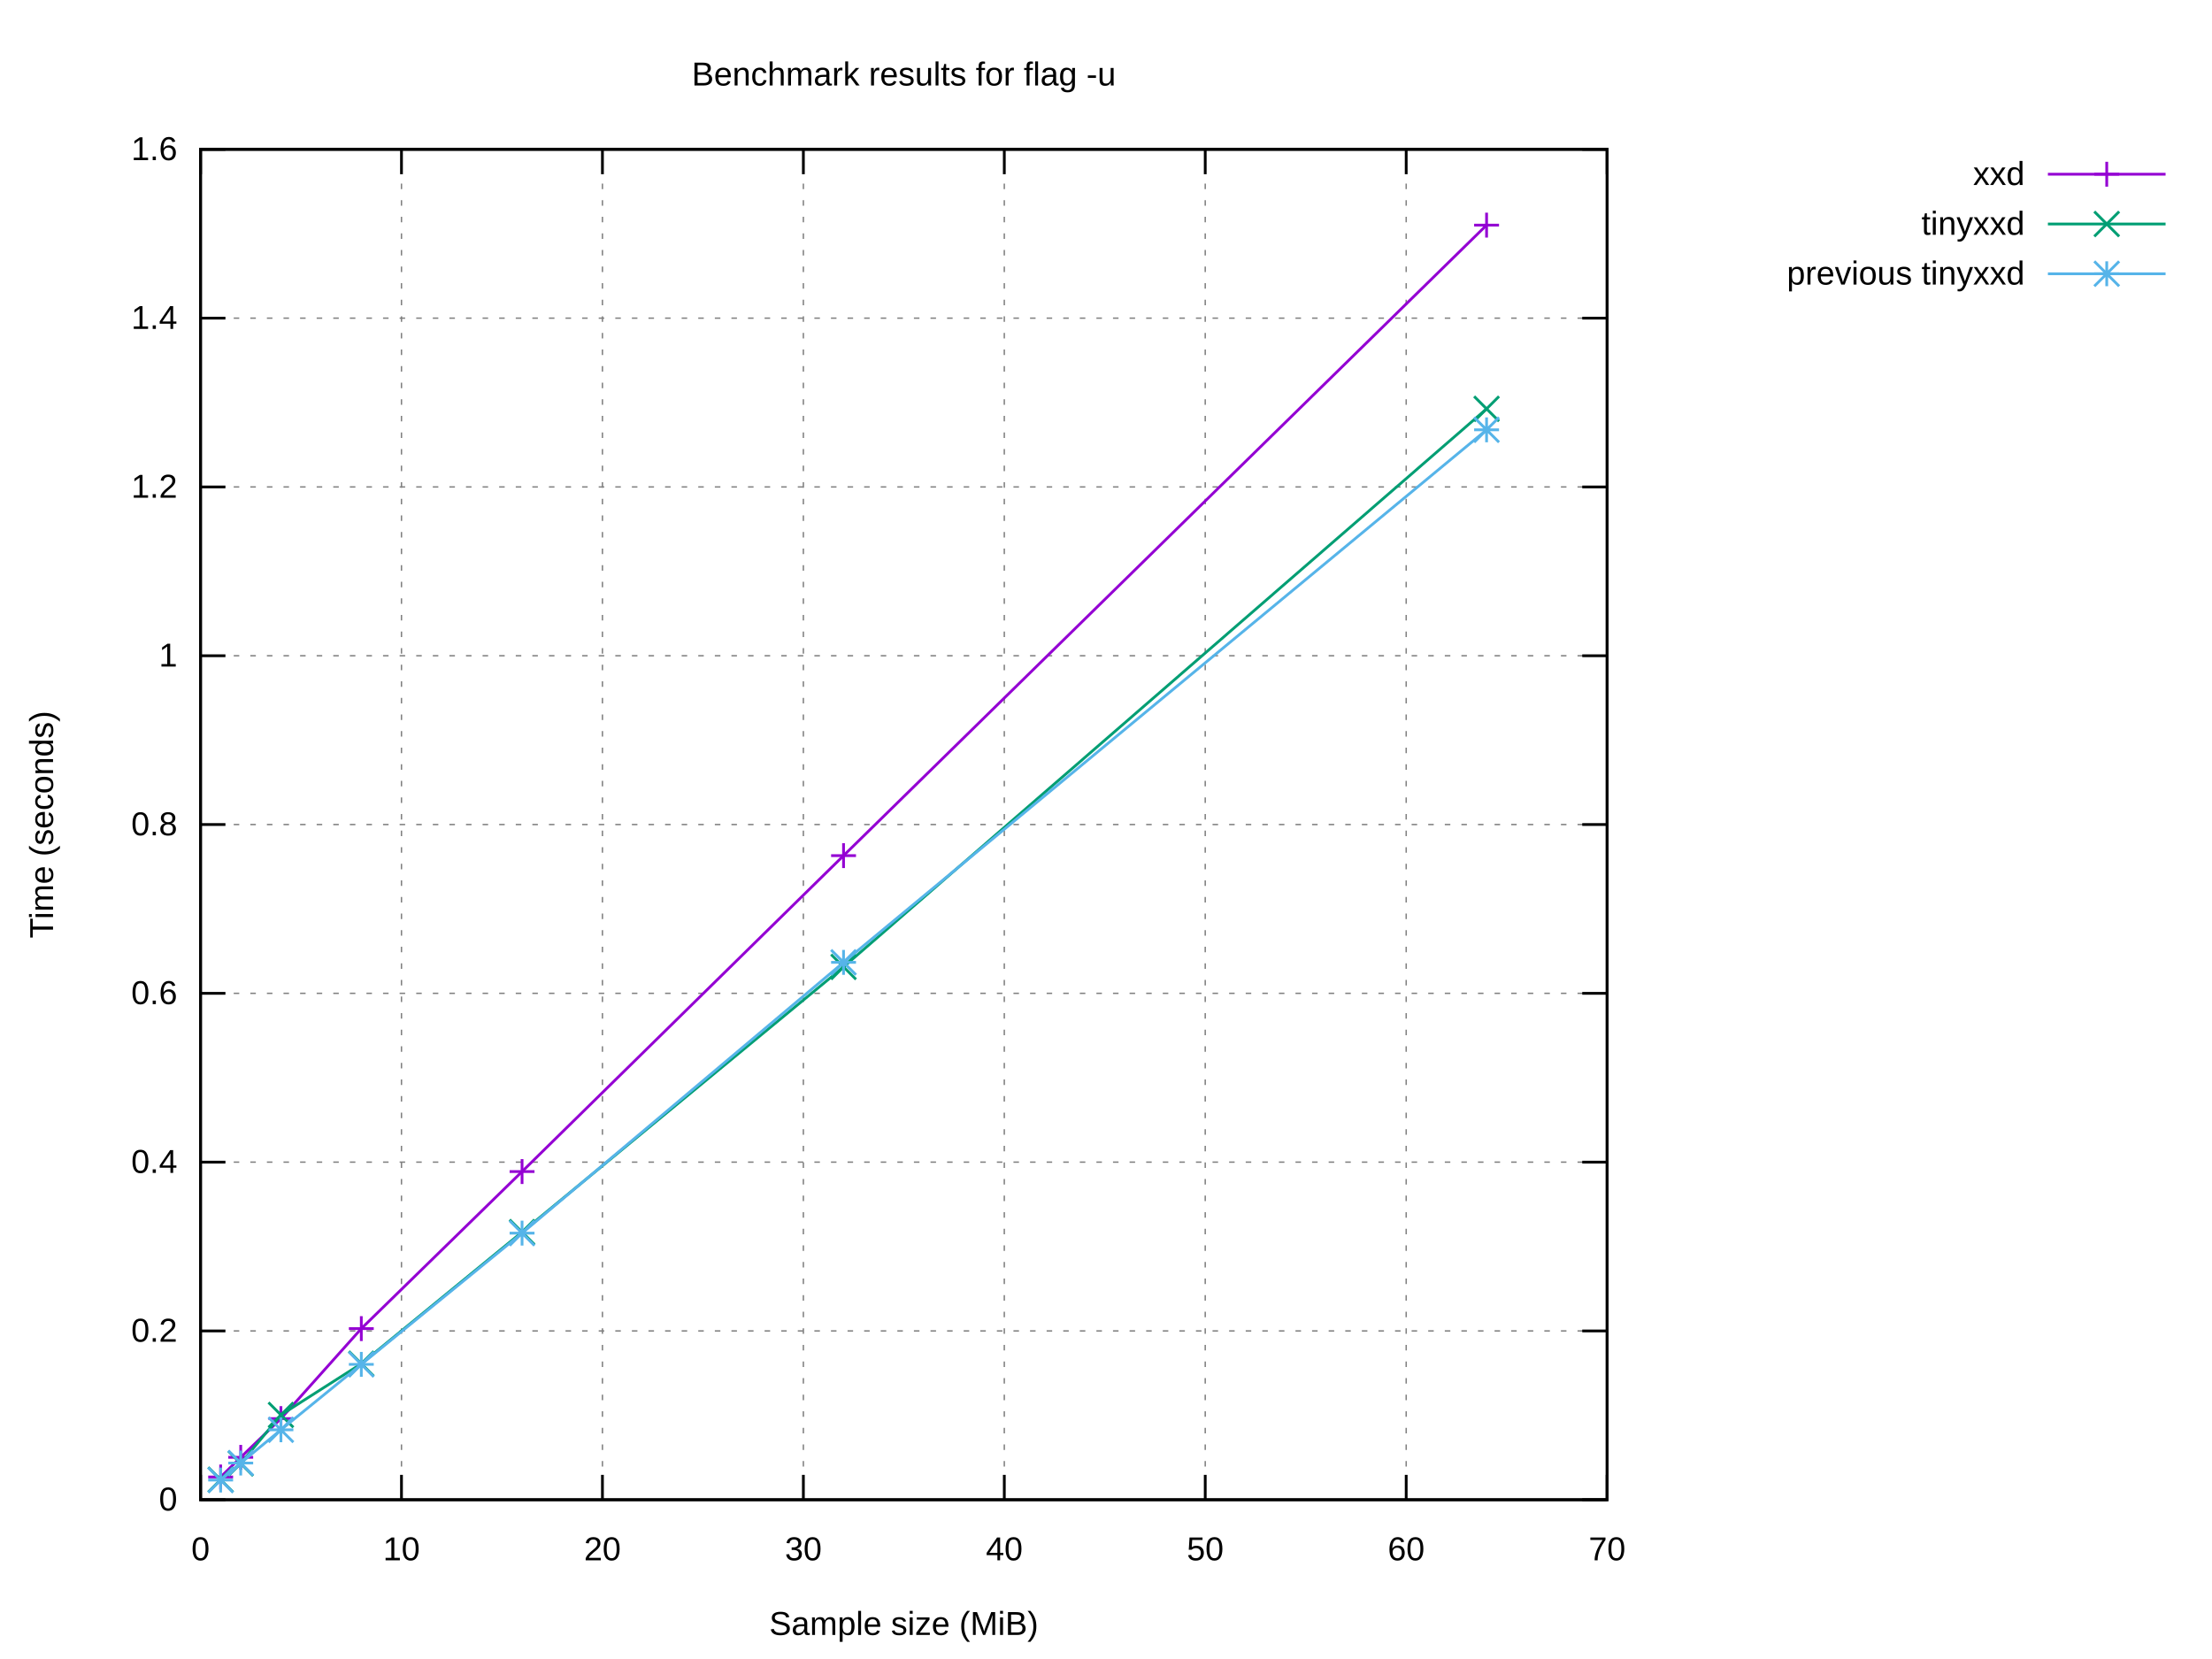
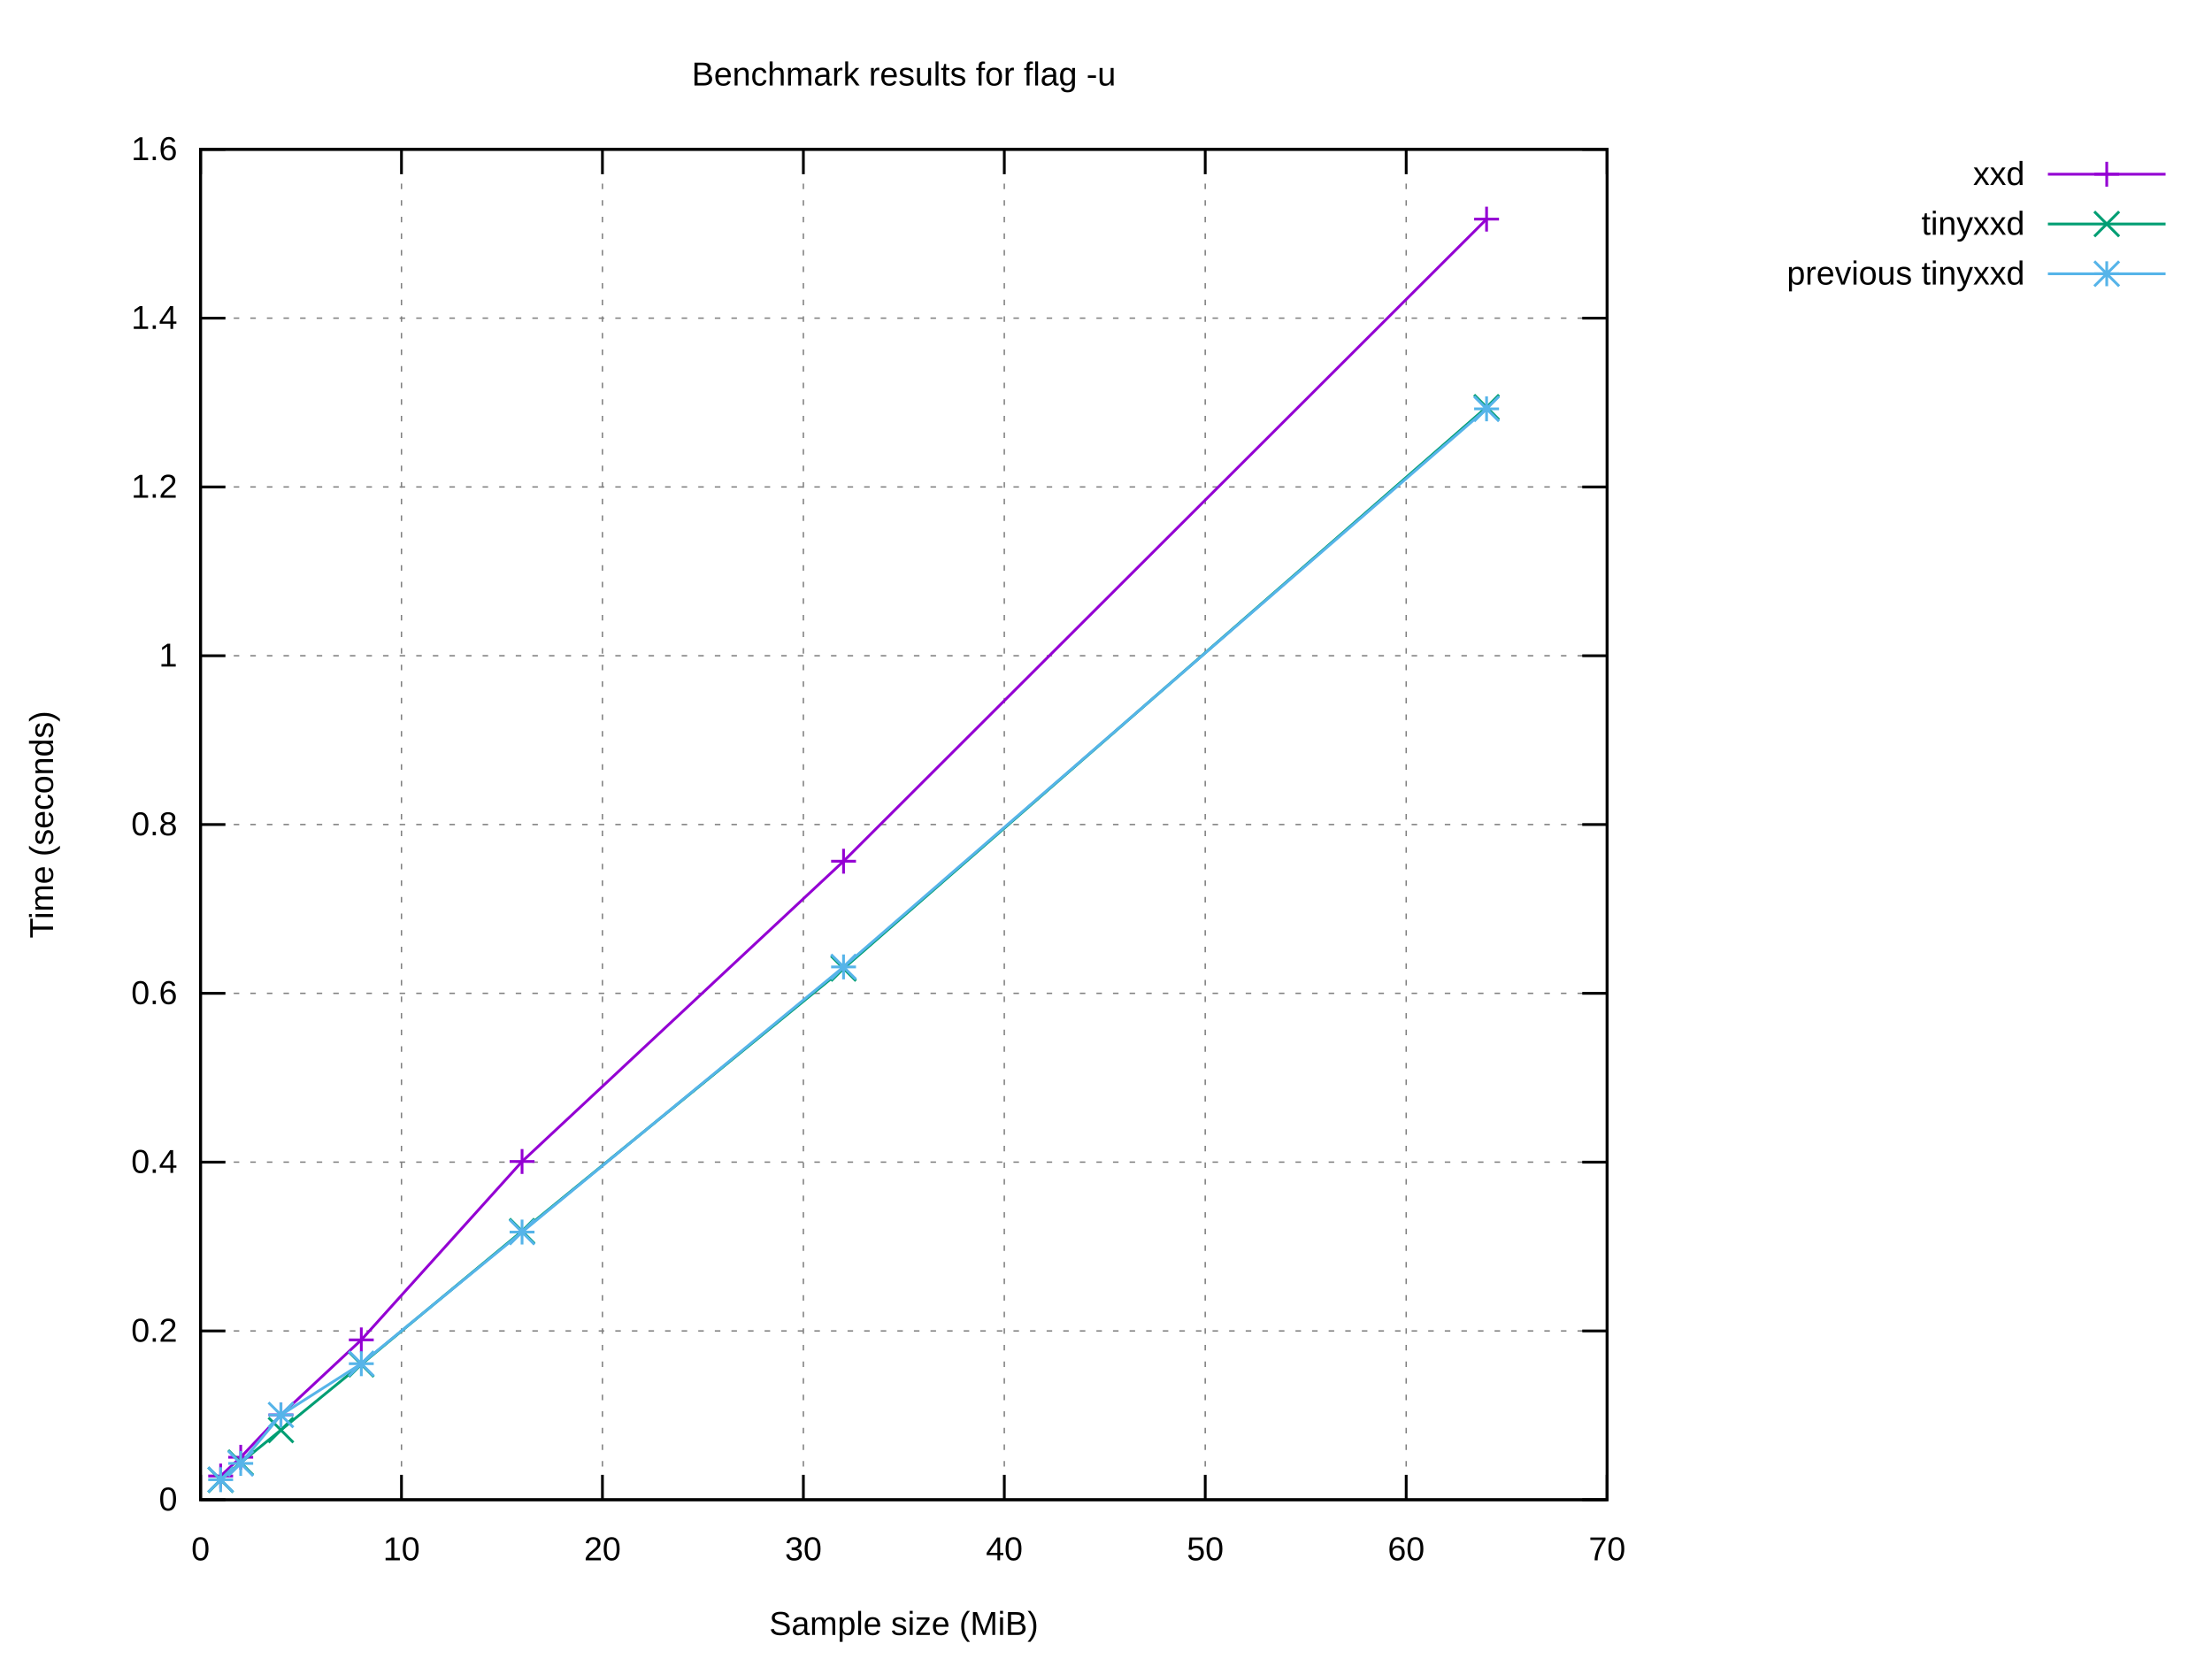
<svg xmlns="http://www.w3.org/2000/svg" xmlns:xlink="http://www.w3.org/1999/xlink" width="800" height="600" viewBox="0 0 800 600">
  <g id="gnuplot_canvas">
    <rect x="0" y="0" width="800" height="600" fill="#ffffff" />
    <defs>
      <circle id="gpDot" r="0.5" stroke-width="0.5" stroke="currentColor" />
      <path id="gpPt0" stroke-width="0.222" stroke="currentColor" d="M-1,0 h2 M0,-1 v2" />
      <path id="gpPt1" stroke-width="0.222" stroke="currentColor" d="M-1,-1 L1,1 M1,-1 L-1,1" />
      <path id="gpPt2" stroke-width="0.222" stroke="currentColor" d="M-1,0 L1,0 M0,-1 L0,1 M-1,-1 L1,1 M-1,1 L1,-1" />
      <rect id="gpPt3" stroke-width="0.222" stroke="currentColor" x="-1" y="-1" width="2" height="2" />
      <rect id="gpPt4" stroke-width="0.222" stroke="currentColor" fill="currentColor" x="-1" y="-1" width="2" height="2" />
      <circle id="gpPt5" stroke-width="0.222" stroke="currentColor" cx="0" cy="0" r="1" />
      <use xlink:href="#gpPt5" id="gpPt6" fill="currentColor" stroke="none" />
      <path id="gpPt7" stroke-width="0.222" stroke="currentColor" d="M0,-1.33 L-1.33,0.67 L1.33,0.67 z" />
      <use xlink:href="#gpPt7" id="gpPt8" fill="currentColor" stroke="none" />
      <use xlink:href="#gpPt7" id="gpPt9" stroke="currentColor" transform="rotate(180)" />
      <use xlink:href="#gpPt9" id="gpPt10" fill="currentColor" stroke="none" />
      <use xlink:href="#gpPt3" id="gpPt11" stroke="currentColor" transform="rotate(45)" />
      <use xlink:href="#gpPt11" id="gpPt12" fill="currentColor" stroke="none" />
      <path id="gpPt13" stroke-width="0.222" stroke="currentColor" d="M0,1.330 L1.265,0.411 L0.782,-1.067 L-0.782,-1.076 L-1.265,0.411 z" />
      <use xlink:href="#gpPt13" id="gpPt14" fill="currentColor" stroke="none" />
      <filter id="textbox" filterUnits="objectBoundingBox" x="0" y="0" height="1" width="1">
        <feFlood flood-color="#FFFFFF" flood-opacity="1" result="bgnd" />
        <feComposite in="SourceGraphic" in2="bgnd" operator="atop" />
      </filter>
      <filter id="greybox" filterUnits="objectBoundingBox" x="0" y="0" height="1" width="1">
        <feFlood flood-color="lightgrey" flood-opacity="1" result="grey" />
        <feComposite in="SourceGraphic" in2="grey" operator="atop" />
      </filter>
    </defs>
    <g fill="none" color="#FFFFFF" stroke="currentColor" stroke-width="1.00" stroke-linecap="butt" stroke-linejoin="miter">
</g>
    <g fill="none" color="black" stroke="currentColor" stroke-width="1.00" stroke-linecap="butt" stroke-linejoin="miter">
</g>
    <g fill="none" color="black" stroke="black" stroke-width="0.50" stroke-linecap="butt" stroke-linejoin="miter">
</g>
    <g fill="none" color="gray" stroke="currentColor" stroke-width="0.50" stroke-linecap="butt" stroke-linejoin="miter">
      <path stroke="gray" stroke-dasharray="2,4" class="gridline" d="M72.53,542.40 L581.24,542.40  " />
    </g>
    <g fill="none" color="gray" stroke="gray" stroke-width="1.00" stroke-linecap="butt" stroke-linejoin="miter">
</g>
    <g fill="none" color="black" stroke="currentColor" stroke-width="1.00" stroke-linecap="butt" stroke-linejoin="miter">
      <path stroke="black" d="M72.53,542.40 L81.53,542.40 M581.24,542.40 L572.24,542.40  " />
      <g transform="translate(64.14,546.30)" stroke="none" fill="black" font-family="Arial" font-size="12.00" text-anchor="end">
        <text>
          <tspan font-family="Arial"> 0</tspan>
        </text>
      </g>
    </g>
    <g fill="none" color="black" stroke="currentColor" stroke-width="1.00" stroke-linecap="butt" stroke-linejoin="miter">
</g>
    <g fill="none" color="black" stroke="black" stroke-width="0.50" stroke-linecap="butt" stroke-linejoin="miter">
</g>
    <g fill="none" color="gray" stroke="currentColor" stroke-width="0.50" stroke-linecap="butt" stroke-linejoin="miter">
      <path stroke="gray" stroke-dasharray="2,4" class="gridline" d="M72.53,481.35 L581.24,481.35  " />
    </g>
    <g fill="none" color="gray" stroke="gray" stroke-width="1.00" stroke-linecap="butt" stroke-linejoin="miter">
</g>
    <g fill="none" color="black" stroke="currentColor" stroke-width="1.00" stroke-linecap="butt" stroke-linejoin="miter">
      <path stroke="black" d="M72.53,481.35 L81.53,481.35 M581.24,481.35 L572.24,481.35  " />
      <g transform="translate(64.14,485.25)" stroke="none" fill="black" font-family="Arial" font-size="12.00" text-anchor="end">
        <text>
          <tspan font-family="Arial"> 0.2</tspan>
        </text>
      </g>
    </g>
    <g fill="none" color="black" stroke="currentColor" stroke-width="1.00" stroke-linecap="butt" stroke-linejoin="miter">
</g>
    <g fill="none" color="black" stroke="black" stroke-width="0.50" stroke-linecap="butt" stroke-linejoin="miter">
</g>
    <g fill="none" color="gray" stroke="currentColor" stroke-width="0.50" stroke-linecap="butt" stroke-linejoin="miter">
      <path stroke="gray" stroke-dasharray="2,4" class="gridline" d="M72.53,420.30 L581.24,420.30  " />
    </g>
    <g fill="none" color="gray" stroke="gray" stroke-width="1.00" stroke-linecap="butt" stroke-linejoin="miter">
</g>
    <g fill="none" color="black" stroke="currentColor" stroke-width="1.00" stroke-linecap="butt" stroke-linejoin="miter">
      <path stroke="black" d="M72.53,420.30 L81.53,420.30 M581.24,420.30 L572.24,420.30  " />
      <g transform="translate(64.14,424.20)" stroke="none" fill="black" font-family="Arial" font-size="12.00" text-anchor="end">
        <text>
          <tspan font-family="Arial"> 0.4</tspan>
        </text>
      </g>
    </g>
    <g fill="none" color="black" stroke="currentColor" stroke-width="1.00" stroke-linecap="butt" stroke-linejoin="miter">
</g>
    <g fill="none" color="black" stroke="black" stroke-width="0.50" stroke-linecap="butt" stroke-linejoin="miter">
</g>
    <g fill="none" color="gray" stroke="currentColor" stroke-width="0.50" stroke-linecap="butt" stroke-linejoin="miter">
      <path stroke="gray" stroke-dasharray="2,4" class="gridline" d="M72.53,359.25 L581.24,359.25  " />
    </g>
    <g fill="none" color="gray" stroke="gray" stroke-width="1.00" stroke-linecap="butt" stroke-linejoin="miter">
</g>
    <g fill="none" color="black" stroke="currentColor" stroke-width="1.00" stroke-linecap="butt" stroke-linejoin="miter">
      <path stroke="black" d="M72.53,359.25 L81.53,359.25 M581.24,359.25 L572.24,359.25  " />
      <g transform="translate(64.14,363.15)" stroke="none" fill="black" font-family="Arial" font-size="12.00" text-anchor="end">
        <text>
          <tspan font-family="Arial"> 0.6</tspan>
        </text>
      </g>
    </g>
    <g fill="none" color="black" stroke="currentColor" stroke-width="1.00" stroke-linecap="butt" stroke-linejoin="miter">
</g>
    <g fill="none" color="black" stroke="black" stroke-width="0.50" stroke-linecap="butt" stroke-linejoin="miter">
</g>
    <g fill="none" color="gray" stroke="currentColor" stroke-width="0.50" stroke-linecap="butt" stroke-linejoin="miter">
      <path stroke="gray" stroke-dasharray="2,4" class="gridline" d="M72.53,298.20 L581.24,298.20  " />
    </g>
    <g fill="none" color="gray" stroke="gray" stroke-width="1.00" stroke-linecap="butt" stroke-linejoin="miter">
</g>
    <g fill="none" color="black" stroke="currentColor" stroke-width="1.00" stroke-linecap="butt" stroke-linejoin="miter">
      <path stroke="black" d="M72.53,298.20 L81.53,298.20 M581.24,298.20 L572.24,298.20  " />
      <g transform="translate(64.14,302.10)" stroke="none" fill="black" font-family="Arial" font-size="12.00" text-anchor="end">
        <text>
          <tspan font-family="Arial"> 0.8</tspan>
        </text>
      </g>
    </g>
    <g fill="none" color="black" stroke="currentColor" stroke-width="1.00" stroke-linecap="butt" stroke-linejoin="miter">
</g>
    <g fill="none" color="black" stroke="black" stroke-width="0.50" stroke-linecap="butt" stroke-linejoin="miter">
</g>
    <g fill="none" color="gray" stroke="currentColor" stroke-width="0.50" stroke-linecap="butt" stroke-linejoin="miter">
      <path stroke="gray" stroke-dasharray="2,4" class="gridline" d="M72.53,237.16 L581.24,237.16  " />
    </g>
    <g fill="none" color="gray" stroke="gray" stroke-width="1.00" stroke-linecap="butt" stroke-linejoin="miter">
</g>
    <g fill="none" color="black" stroke="currentColor" stroke-width="1.00" stroke-linecap="butt" stroke-linejoin="miter">
      <path stroke="black" d="M72.53,237.16 L81.53,237.16 M581.24,237.16 L572.24,237.16  " />
      <g transform="translate(64.14,241.06)" stroke="none" fill="black" font-family="Arial" font-size="12.00" text-anchor="end">
        <text>
          <tspan font-family="Arial"> 1</tspan>
        </text>
      </g>
    </g>
    <g fill="none" color="black" stroke="currentColor" stroke-width="1.00" stroke-linecap="butt" stroke-linejoin="miter">
</g>
    <g fill="none" color="black" stroke="black" stroke-width="0.50" stroke-linecap="butt" stroke-linejoin="miter">
</g>
    <g fill="none" color="gray" stroke="currentColor" stroke-width="0.50" stroke-linecap="butt" stroke-linejoin="miter">
      <path stroke="gray" stroke-dasharray="2,4" class="gridline" d="M72.53,176.11 L581.24,176.11  " />
    </g>
    <g fill="none" color="gray" stroke="gray" stroke-width="1.00" stroke-linecap="butt" stroke-linejoin="miter">
</g>
    <g fill="none" color="black" stroke="currentColor" stroke-width="1.00" stroke-linecap="butt" stroke-linejoin="miter">
      <path stroke="black" d="M72.53,176.11 L81.53,176.11 M581.24,176.11 L572.24,176.11  " />
      <g transform="translate(64.14,180.01)" stroke="none" fill="black" font-family="Arial" font-size="12.00" text-anchor="end">
        <text>
          <tspan font-family="Arial"> 1.2</tspan>
        </text>
      </g>
    </g>
    <g fill="none" color="black" stroke="currentColor" stroke-width="1.00" stroke-linecap="butt" stroke-linejoin="miter">
</g>
    <g fill="none" color="black" stroke="black" stroke-width="0.50" stroke-linecap="butt" stroke-linejoin="miter">
</g>
    <g fill="none" color="gray" stroke="currentColor" stroke-width="0.50" stroke-linecap="butt" stroke-linejoin="miter">
      <path stroke="gray" stroke-dasharray="2,4" class="gridline" d="M72.53,115.06 L581.24,115.06  " />
    </g>
    <g fill="none" color="gray" stroke="gray" stroke-width="1.00" stroke-linecap="butt" stroke-linejoin="miter">
</g>
    <g fill="none" color="black" stroke="currentColor" stroke-width="1.00" stroke-linecap="butt" stroke-linejoin="miter">
      <path stroke="black" d="M72.53,115.06 L81.53,115.06 M581.24,115.06 L572.24,115.06  " />
      <g transform="translate(64.14,118.96)" stroke="none" fill="black" font-family="Arial" font-size="12.00" text-anchor="end">
        <text>
          <tspan font-family="Arial"> 1.4</tspan>
        </text>
      </g>
    </g>
    <g fill="none" color="black" stroke="currentColor" stroke-width="1.00" stroke-linecap="butt" stroke-linejoin="miter">
</g>
    <g fill="none" color="black" stroke="black" stroke-width="0.50" stroke-linecap="butt" stroke-linejoin="miter">
</g>
    <g fill="none" color="gray" stroke="currentColor" stroke-width="0.50" stroke-linecap="butt" stroke-linejoin="miter">
      <path stroke="gray" stroke-dasharray="2,4" class="gridline" d="M72.53,54.01 L581.24,54.01  " />
    </g>
    <g fill="none" color="gray" stroke="gray" stroke-width="1.00" stroke-linecap="butt" stroke-linejoin="miter">
</g>
    <g fill="none" color="black" stroke="currentColor" stroke-width="1.00" stroke-linecap="butt" stroke-linejoin="miter">
      <path stroke="black" d="M72.53,54.01 L81.53,54.01 M581.24,54.01 L572.24,54.01  " />
      <g transform="translate(64.14,57.91)" stroke="none" fill="black" font-family="Arial" font-size="12.00" text-anchor="end">
        <text>
          <tspan font-family="Arial"> 1.6</tspan>
        </text>
      </g>
    </g>
    <g fill="none" color="black" stroke="currentColor" stroke-width="1.00" stroke-linecap="butt" stroke-linejoin="miter">
</g>
    <g fill="none" color="black" stroke="black" stroke-width="0.50" stroke-linecap="butt" stroke-linejoin="miter">
</g>
    <g fill="none" color="gray" stroke="currentColor" stroke-width="0.50" stroke-linecap="butt" stroke-linejoin="miter">
      <path stroke="gray" stroke-dasharray="2,4" class="gridline" d="M72.53,542.40 L72.53,54.01  " />
    </g>
    <g fill="none" color="gray" stroke="gray" stroke-width="1.00" stroke-linecap="butt" stroke-linejoin="miter">
</g>
    <g fill="none" color="black" stroke="currentColor" stroke-width="1.00" stroke-linecap="butt" stroke-linejoin="miter">
      <path stroke="black" d="M72.53,542.40 L72.53,533.40 M72.53,54.01 L72.53,63.01  " />
      <g transform="translate(72.53,564.30)" stroke="none" fill="black" font-family="Arial" font-size="12.00" text-anchor="middle">
        <text>
          <tspan font-family="Arial"> 0</tspan>
        </text>
      </g>
    </g>
    <g fill="none" color="black" stroke="currentColor" stroke-width="1.00" stroke-linecap="butt" stroke-linejoin="miter">
</g>
    <g fill="none" color="black" stroke="black" stroke-width="0.50" stroke-linecap="butt" stroke-linejoin="miter">
</g>
    <g fill="none" color="gray" stroke="currentColor" stroke-width="0.50" stroke-linecap="butt" stroke-linejoin="miter">
      <path stroke="gray" stroke-dasharray="2,4" class="gridline" d="M145.20,542.40 L145.20,54.01  " />
    </g>
    <g fill="none" color="gray" stroke="gray" stroke-width="1.00" stroke-linecap="butt" stroke-linejoin="miter">
</g>
    <g fill="none" color="black" stroke="currentColor" stroke-width="1.00" stroke-linecap="butt" stroke-linejoin="miter">
      <path stroke="black" d="M145.20,542.40 L145.20,533.40 M145.20,54.01 L145.20,63.01  " />
      <g transform="translate(145.20,564.30)" stroke="none" fill="black" font-family="Arial" font-size="12.00" text-anchor="middle">
        <text>
          <tspan font-family="Arial"> 10</tspan>
        </text>
      </g>
    </g>
    <g fill="none" color="black" stroke="currentColor" stroke-width="1.00" stroke-linecap="butt" stroke-linejoin="miter">
</g>
    <g fill="none" color="black" stroke="black" stroke-width="0.50" stroke-linecap="butt" stroke-linejoin="miter">
</g>
    <g fill="none" color="gray" stroke="currentColor" stroke-width="0.50" stroke-linecap="butt" stroke-linejoin="miter">
      <path stroke="gray" stroke-dasharray="2,4" class="gridline" d="M217.88,542.40 L217.88,54.01  " />
    </g>
    <g fill="none" color="gray" stroke="gray" stroke-width="1.00" stroke-linecap="butt" stroke-linejoin="miter">
</g>
    <g fill="none" color="black" stroke="currentColor" stroke-width="1.00" stroke-linecap="butt" stroke-linejoin="miter">
      <path stroke="black" d="M217.88,542.40 L217.88,533.40 M217.88,54.01 L217.88,63.01  " />
      <g transform="translate(217.88,564.30)" stroke="none" fill="black" font-family="Arial" font-size="12.00" text-anchor="middle">
        <text>
          <tspan font-family="Arial"> 20</tspan>
        </text>
      </g>
    </g>
    <g fill="none" color="black" stroke="currentColor" stroke-width="1.00" stroke-linecap="butt" stroke-linejoin="miter">
</g>
    <g fill="none" color="black" stroke="black" stroke-width="0.50" stroke-linecap="butt" stroke-linejoin="miter">
</g>
    <g fill="none" color="gray" stroke="currentColor" stroke-width="0.50" stroke-linecap="butt" stroke-linejoin="miter">
      <path stroke="gray" stroke-dasharray="2,4" class="gridline" d="M290.55,542.40 L290.55,54.01  " />
    </g>
    <g fill="none" color="gray" stroke="gray" stroke-width="1.00" stroke-linecap="butt" stroke-linejoin="miter">
</g>
    <g fill="none" color="black" stroke="currentColor" stroke-width="1.00" stroke-linecap="butt" stroke-linejoin="miter">
      <path stroke="black" d="M290.55,542.40 L290.55,533.40 M290.55,54.01 L290.55,63.01  " />
      <g transform="translate(290.55,564.30)" stroke="none" fill="black" font-family="Arial" font-size="12.00" text-anchor="middle">
        <text>
          <tspan font-family="Arial"> 30</tspan>
        </text>
      </g>
    </g>
    <g fill="none" color="black" stroke="currentColor" stroke-width="1.00" stroke-linecap="butt" stroke-linejoin="miter">
</g>
    <g fill="none" color="black" stroke="black" stroke-width="0.50" stroke-linecap="butt" stroke-linejoin="miter">
</g>
    <g fill="none" color="gray" stroke="currentColor" stroke-width="0.50" stroke-linecap="butt" stroke-linejoin="miter">
      <path stroke="gray" stroke-dasharray="2,4" class="gridline" d="M363.22,542.40 L363.22,54.01  " />
    </g>
    <g fill="none" color="gray" stroke="gray" stroke-width="1.00" stroke-linecap="butt" stroke-linejoin="miter">
</g>
    <g fill="none" color="black" stroke="currentColor" stroke-width="1.00" stroke-linecap="butt" stroke-linejoin="miter">
      <path stroke="black" d="M363.22,542.40 L363.22,533.40 M363.22,54.01 L363.22,63.01  " />
      <g transform="translate(363.22,564.30)" stroke="none" fill="black" font-family="Arial" font-size="12.00" text-anchor="middle">
        <text>
          <tspan font-family="Arial"> 40</tspan>
        </text>
      </g>
    </g>
    <g fill="none" color="black" stroke="currentColor" stroke-width="1.00" stroke-linecap="butt" stroke-linejoin="miter">
</g>
    <g fill="none" color="black" stroke="black" stroke-width="0.50" stroke-linecap="butt" stroke-linejoin="miter">
</g>
    <g fill="none" color="gray" stroke="currentColor" stroke-width="0.50" stroke-linecap="butt" stroke-linejoin="miter">
      <path stroke="gray" stroke-dasharray="2,4" class="gridline" d="M435.89,542.40 L435.89,54.01  " />
    </g>
    <g fill="none" color="gray" stroke="gray" stroke-width="1.00" stroke-linecap="butt" stroke-linejoin="miter">
</g>
    <g fill="none" color="black" stroke="currentColor" stroke-width="1.00" stroke-linecap="butt" stroke-linejoin="miter">
      <path stroke="black" d="M435.89,542.40 L435.89,533.40 M435.89,54.01 L435.89,63.01  " />
      <g transform="translate(435.89,564.30)" stroke="none" fill="black" font-family="Arial" font-size="12.00" text-anchor="middle">
        <text>
          <tspan font-family="Arial"> 50</tspan>
        </text>
      </g>
    </g>
    <g fill="none" color="black" stroke="currentColor" stroke-width="1.00" stroke-linecap="butt" stroke-linejoin="miter">
</g>
    <g fill="none" color="black" stroke="black" stroke-width="0.50" stroke-linecap="butt" stroke-linejoin="miter">
</g>
    <g fill="none" color="gray" stroke="currentColor" stroke-width="0.50" stroke-linecap="butt" stroke-linejoin="miter">
      <path stroke="gray" stroke-dasharray="2,4" class="gridline" d="M508.57,542.40 L508.57,54.01  " />
    </g>
    <g fill="none" color="gray" stroke="gray" stroke-width="1.00" stroke-linecap="butt" stroke-linejoin="miter">
</g>
    <g fill="none" color="black" stroke="currentColor" stroke-width="1.00" stroke-linecap="butt" stroke-linejoin="miter">
      <path stroke="black" d="M508.57,542.40 L508.57,533.40 M508.57,54.01 L508.57,63.01  " />
      <g transform="translate(508.57,564.30)" stroke="none" fill="black" font-family="Arial" font-size="12.00" text-anchor="middle">
        <text>
          <tspan font-family="Arial"> 60</tspan>
        </text>
      </g>
    </g>
    <g fill="none" color="black" stroke="currentColor" stroke-width="1.00" stroke-linecap="butt" stroke-linejoin="miter">
</g>
    <g fill="none" color="black" stroke="black" stroke-width="0.50" stroke-linecap="butt" stroke-linejoin="miter">
</g>
    <g fill="none" color="gray" stroke="currentColor" stroke-width="0.50" stroke-linecap="butt" stroke-linejoin="miter">
      <path stroke="gray" stroke-dasharray="2,4" class="gridline" d="M581.24,542.40 L581.24,54.01  " />
    </g>
    <g fill="none" color="gray" stroke="gray" stroke-width="1.00" stroke-linecap="butt" stroke-linejoin="miter">
</g>
    <g fill="none" color="black" stroke="currentColor" stroke-width="1.00" stroke-linecap="butt" stroke-linejoin="miter">
      <path stroke="black" d="M581.24,542.40 L581.24,533.40 M581.24,54.01 L581.24,63.01  " />
      <g transform="translate(581.24,564.30)" stroke="none" fill="black" font-family="Arial" font-size="12.00" text-anchor="middle">
        <text>
          <tspan font-family="Arial"> 70</tspan>
        </text>
      </g>
    </g>
    <g fill="none" color="black" stroke="currentColor" stroke-width="1.00" stroke-linecap="butt" stroke-linejoin="miter">
</g>
    <g fill="none" color="black" stroke="currentColor" stroke-width="1.00" stroke-linecap="butt" stroke-linejoin="miter">
      <path stroke="black" d="M72.53,54.01 L72.53,542.40 L581.24,542.40 L581.24,54.01 L72.53,54.01 Z  " />
    </g>
    <g fill="none" color="black" stroke="currentColor" stroke-width="1.00" stroke-linecap="butt" stroke-linejoin="miter">
</g>
    <g id="gnuplot_plot_1">
      <g fill="none" color="black" stroke="currentColor" stroke-width="1.00" stroke-linecap="butt" stroke-linejoin="miter">
        <g transform="translate(732.26,66.91)" stroke="none" fill="black" font-family="Arial" font-size="12.00" text-anchor="end">
          <text>
            <tspan font-family="Arial">xxd</tspan>
          </text>
        </g>
      </g>
      <g fill="none" color="black" stroke="currentColor" stroke-width="1.00" stroke-linecap="butt" stroke-linejoin="miter">
-         <path stroke="rgb(148,   0, 211)" d="M740.65,63.01 L783.21,63.01 M537.64,81.42 L305.08,309.45 L188.81,423.71 L130.67,480.51 L101.60,513.06 L87.06,527.06   L79.80,534.17  " />
-         <use xlink:href="#gpPt0" transform="translate(537.64,81.42) scale(4.50)" color="rgb(148,   0, 211)" />
-         <use xlink:href="#gpPt0" transform="translate(305.08,309.45) scale(4.50)" color="rgb(148,   0, 211)" />
-         <use xlink:href="#gpPt0" transform="translate(188.81,423.71) scale(4.50)" color="rgb(148,   0, 211)" />
-         <use xlink:href="#gpPt0" transform="translate(130.67,480.51) scale(4.50)" color="rgb(148,   0, 211)" />
-         <use xlink:href="#gpPt0" transform="translate(101.60,513.06) scale(4.50)" color="rgb(148,   0, 211)" />
-         <use xlink:href="#gpPt0" transform="translate(87.06,527.06) scale(4.50)" color="rgb(148,   0, 211)" />
-         <use xlink:href="#gpPt0" transform="translate(79.80,534.17) scale(4.50)" color="rgb(148,   0, 211)" />
+         <path stroke="rgb(148,   0, 211)" d="M740.65,63.01 L783.21,63.01 M537.64,79.25 L305.08,311.47 L188.81,420.07 L130.67,484.59 L101.60,511.72 L87.06,527.04   L79.80,533.82  " />
+         <use xlink:href="#gpPt0" transform="translate(537.64,79.25) scale(4.50)" color="rgb(148,   0, 211)" />
+         <use xlink:href="#gpPt0" transform="translate(305.08,311.47) scale(4.50)" color="rgb(148,   0, 211)" />
+         <use xlink:href="#gpPt0" transform="translate(188.81,420.07) scale(4.50)" color="rgb(148,   0, 211)" />
+         <use xlink:href="#gpPt0" transform="translate(130.67,484.59) scale(4.50)" color="rgb(148,   0, 211)" />
+         <use xlink:href="#gpPt0" transform="translate(101.60,511.72) scale(4.50)" color="rgb(148,   0, 211)" />
+         <use xlink:href="#gpPt0" transform="translate(87.06,527.04) scale(4.50)" color="rgb(148,   0, 211)" />
+         <use xlink:href="#gpPt0" transform="translate(79.80,533.82) scale(4.50)" color="rgb(148,   0, 211)" />
        <use xlink:href="#gpPt0" transform="translate(761.93,63.01) scale(4.50)" color="rgb(148,   0, 211)" />
      </g>
    </g>
    <g id="gnuplot_plot_2">
      <g fill="none" color="black" stroke="currentColor" stroke-width="1.00" stroke-linecap="butt" stroke-linejoin="miter">
        <g transform="translate(732.26,84.91)" stroke="none" fill="black" font-family="Arial" font-size="12.00" text-anchor="end">
          <text>
            <tspan font-family="Arial">tinyxxd</tspan>
          </text>
        </g>
      </g>
      <g fill="none" color="black" stroke="currentColor" stroke-width="1.00" stroke-linecap="butt" stroke-linejoin="miter">
-         <path stroke="rgb(  0, 158, 115)" d="M740.65,81.01 L783.21,81.01 M537.64,147.86 L305.08,349.70 L188.81,445.59 L130.67,493.20 L101.60,511.73 L87.06,529.27   L79.80,535.15  " />
-         <use xlink:href="#gpPt1" transform="translate(537.64,147.86) scale(4.50)" color="rgb(  0, 158, 115)" />
-         <use xlink:href="#gpPt1" transform="translate(305.08,349.70) scale(4.50)" color="rgb(  0, 158, 115)" />
-         <use xlink:href="#gpPt1" transform="translate(188.81,445.59) scale(4.50)" color="rgb(  0, 158, 115)" />
-         <use xlink:href="#gpPt1" transform="translate(130.67,493.20) scale(4.50)" color="rgb(  0, 158, 115)" />
-         <use xlink:href="#gpPt1" transform="translate(101.60,511.73) scale(4.50)" color="rgb(  0, 158, 115)" />
-         <use xlink:href="#gpPt1" transform="translate(87.06,529.27) scale(4.50)" color="rgb(  0, 158, 115)" />
-         <use xlink:href="#gpPt1" transform="translate(79.80,535.15) scale(4.50)" color="rgb(  0, 158, 115)" />
+         <path stroke="rgb(  0, 158, 115)" d="M740.65,81.01 L783.21,81.01 M537.64,147.28 L305.08,350.26 L188.81,445.25 L130.67,493.45 L101.60,517.20 L87.06,528.98   L79.80,535.22  " />
+         <use xlink:href="#gpPt1" transform="translate(537.64,147.28) scale(4.50)" color="rgb(  0, 158, 115)" />
+         <use xlink:href="#gpPt1" transform="translate(305.08,350.26) scale(4.50)" color="rgb(  0, 158, 115)" />
+         <use xlink:href="#gpPt1" transform="translate(188.81,445.25) scale(4.50)" color="rgb(  0, 158, 115)" />
+         <use xlink:href="#gpPt1" transform="translate(130.67,493.45) scale(4.50)" color="rgb(  0, 158, 115)" />
+         <use xlink:href="#gpPt1" transform="translate(101.60,517.20) scale(4.50)" color="rgb(  0, 158, 115)" />
+         <use xlink:href="#gpPt1" transform="translate(87.06,528.98) scale(4.50)" color="rgb(  0, 158, 115)" />
+         <use xlink:href="#gpPt1" transform="translate(79.80,535.22) scale(4.50)" color="rgb(  0, 158, 115)" />
        <use xlink:href="#gpPt1" transform="translate(761.93,81.01) scale(4.50)" color="rgb(  0, 158, 115)" />
      </g>
    </g>
    <g id="gnuplot_plot_3">
      <g fill="none" color="black" stroke="currentColor" stroke-width="1.00" stroke-linecap="butt" stroke-linejoin="miter">
        <g transform="translate(732.26,102.91)" stroke="none" fill="black" font-family="Arial" font-size="12.00" text-anchor="end">
          <text>
            <tspan font-family="Arial">previous tinyxxd</tspan>
          </text>
        </g>
      </g>
      <g fill="none" color="black" stroke="currentColor" stroke-width="1.00" stroke-linecap="butt" stroke-linejoin="miter">
-         <path stroke="rgb( 86, 180, 233)" d="M740.65,99.01 L783.21,99.01 M537.64,155.45 L305.08,348.05 L188.81,445.98 L130.67,493.44 L101.60,517.11 L87.06,529.13   L79.80,535.28  " />
-         <use xlink:href="#gpPt2" transform="translate(537.64,155.45) scale(4.50)" color="rgb( 86, 180, 233)" />
-         <use xlink:href="#gpPt2" transform="translate(305.08,348.05) scale(4.50)" color="rgb( 86, 180, 233)" />
-         <use xlink:href="#gpPt2" transform="translate(188.81,445.98) scale(4.50)" color="rgb( 86, 180, 233)" />
-         <use xlink:href="#gpPt2" transform="translate(130.67,493.44) scale(4.50)" color="rgb( 86, 180, 233)" />
-         <use xlink:href="#gpPt2" transform="translate(101.60,517.11) scale(4.50)" color="rgb( 86, 180, 233)" />
-         <use xlink:href="#gpPt2" transform="translate(87.06,529.13) scale(4.50)" color="rgb( 86, 180, 233)" />
-         <use xlink:href="#gpPt2" transform="translate(79.80,535.28) scale(4.50)" color="rgb( 86, 180, 233)" />
+         <path stroke="rgb( 86, 180, 233)" d="M740.65,99.01 L783.21,99.01 M537.64,147.86 L305.08,349.70 L188.81,445.59 L130.67,493.20 L101.60,511.73 L87.06,529.27   L79.80,535.15  " />
+         <use xlink:href="#gpPt2" transform="translate(537.64,147.86) scale(4.50)" color="rgb( 86, 180, 233)" />
+         <use xlink:href="#gpPt2" transform="translate(305.08,349.70) scale(4.50)" color="rgb( 86, 180, 233)" />
+         <use xlink:href="#gpPt2" transform="translate(188.81,445.59) scale(4.50)" color="rgb( 86, 180, 233)" />
+         <use xlink:href="#gpPt2" transform="translate(130.67,493.20) scale(4.50)" color="rgb( 86, 180, 233)" />
+         <use xlink:href="#gpPt2" transform="translate(101.60,511.73) scale(4.50)" color="rgb( 86, 180, 233)" />
+         <use xlink:href="#gpPt2" transform="translate(87.06,529.27) scale(4.50)" color="rgb( 86, 180, 233)" />
+         <use xlink:href="#gpPt2" transform="translate(79.80,535.15) scale(4.50)" color="rgb( 86, 180, 233)" />
        <use xlink:href="#gpPt2" transform="translate(761.93,99.01) scale(4.50)" color="rgb( 86, 180, 233)" />
      </g>
    </g>
    <g fill="none" color="#FFFFFF" stroke="rgb( 86, 180, 233)" stroke-width="2.00" stroke-linecap="butt" stroke-linejoin="miter">
</g>
    <g fill="none" color="black" stroke="currentColor" stroke-width="2.00" stroke-linecap="butt" stroke-linejoin="miter">
</g>
    <g fill="none" color="black" stroke="black" stroke-width="1.00" stroke-linecap="butt" stroke-linejoin="miter">
</g>
    <g fill="none" color="black" stroke="currentColor" stroke-width="1.00" stroke-linecap="butt" stroke-linejoin="miter">
      <path stroke="black" d="M72.53,54.01 L72.53,542.40 L581.24,542.40 L581.24,54.01 L72.53,54.01 Z  " />
      <g transform="translate(19.18,298.21) rotate(270.00)" stroke="none" fill="black" font-family="Arial" font-size="12.00" text-anchor="middle">
        <text>
          <tspan font-family="Arial">Time (seconds)</tspan>
        </text>
      </g>
    </g>
    <g fill="none" color="black" stroke="currentColor" stroke-width="1.00" stroke-linecap="butt" stroke-linejoin="miter">
      <g transform="translate(326.88,591.30)" stroke="none" fill="black" font-family="Arial" font-size="12.00" text-anchor="middle">
        <text>
          <tspan font-family="Arial">Sample size (MiB)</tspan>
        </text>
      </g>
    </g>
    <g fill="none" color="black" stroke="currentColor" stroke-width="1.00" stroke-linecap="butt" stroke-linejoin="miter">
</g>
    <g fill="none" color="black" stroke="currentColor" stroke-width="1.00" stroke-linecap="butt" stroke-linejoin="miter">
      <g transform="translate(326.88,30.91)" stroke="none" fill="black" font-family="Arial" font-size="12.00" text-anchor="middle">
        <text>
          <tspan font-family="Arial">Benchmark results for flag -u</tspan>
        </text>
      </g>
    </g>
    <g fill="none" color="black" stroke="currentColor" stroke-width="1.00" stroke-linecap="butt" stroke-linejoin="miter">
</g>
  </g>
</svg>
